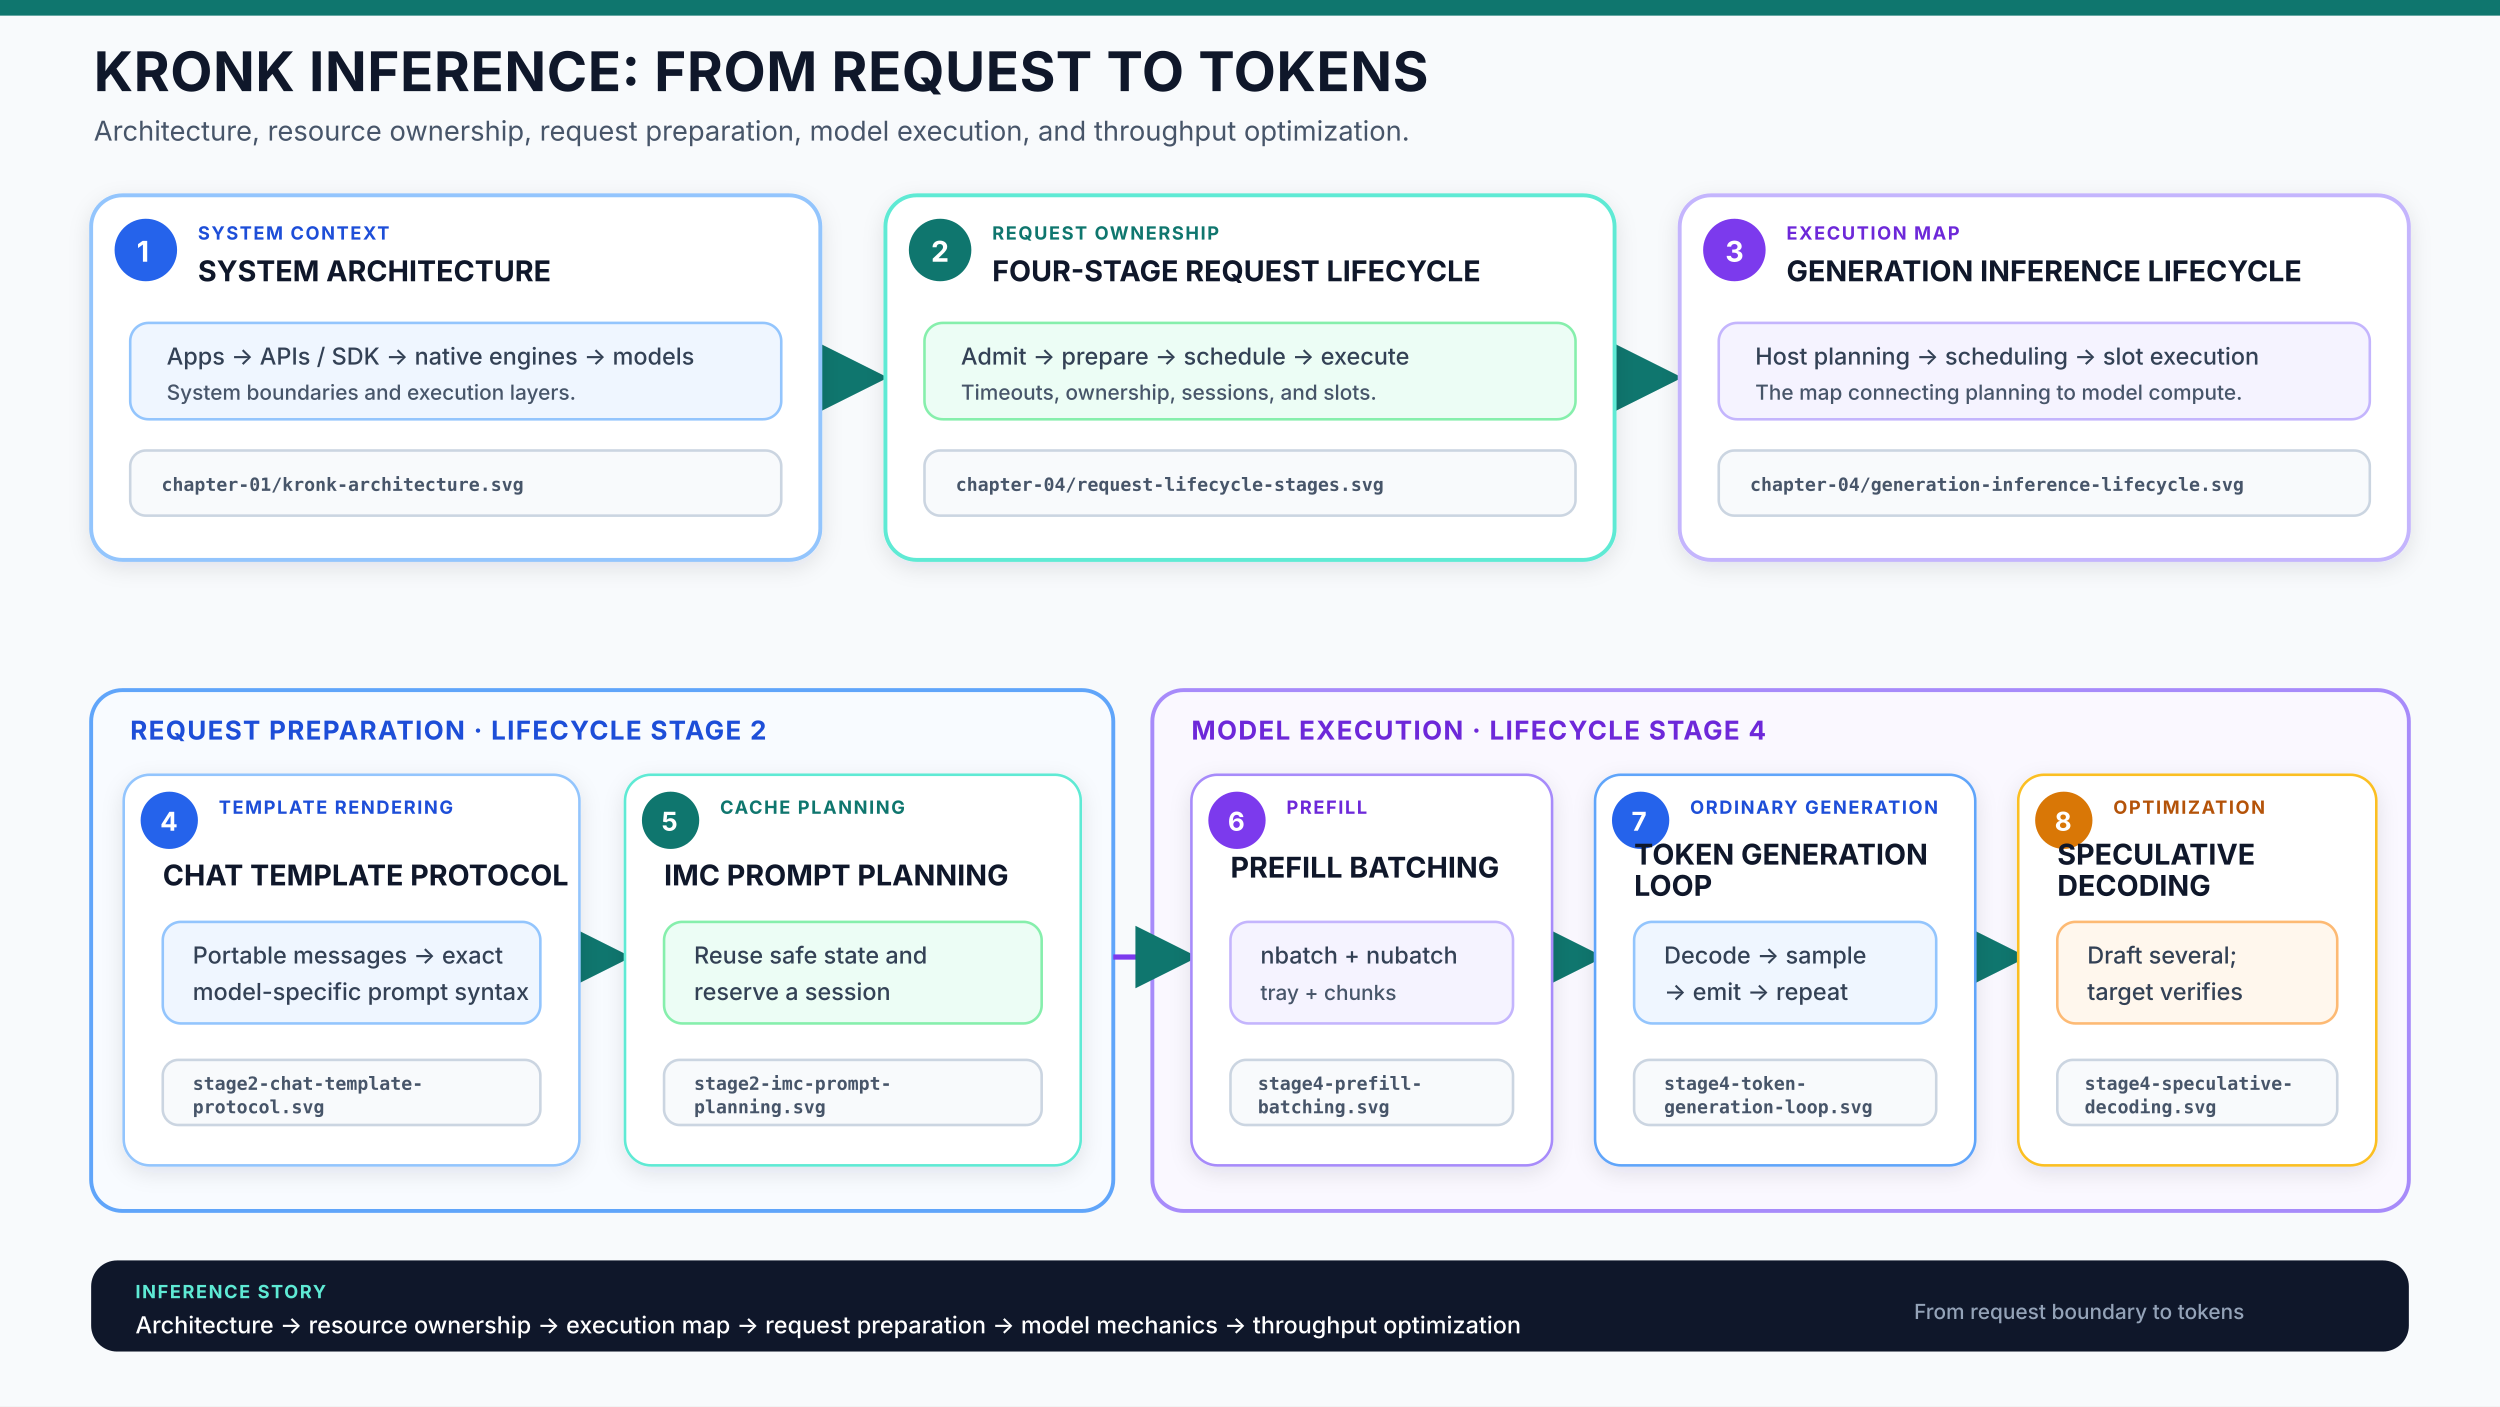
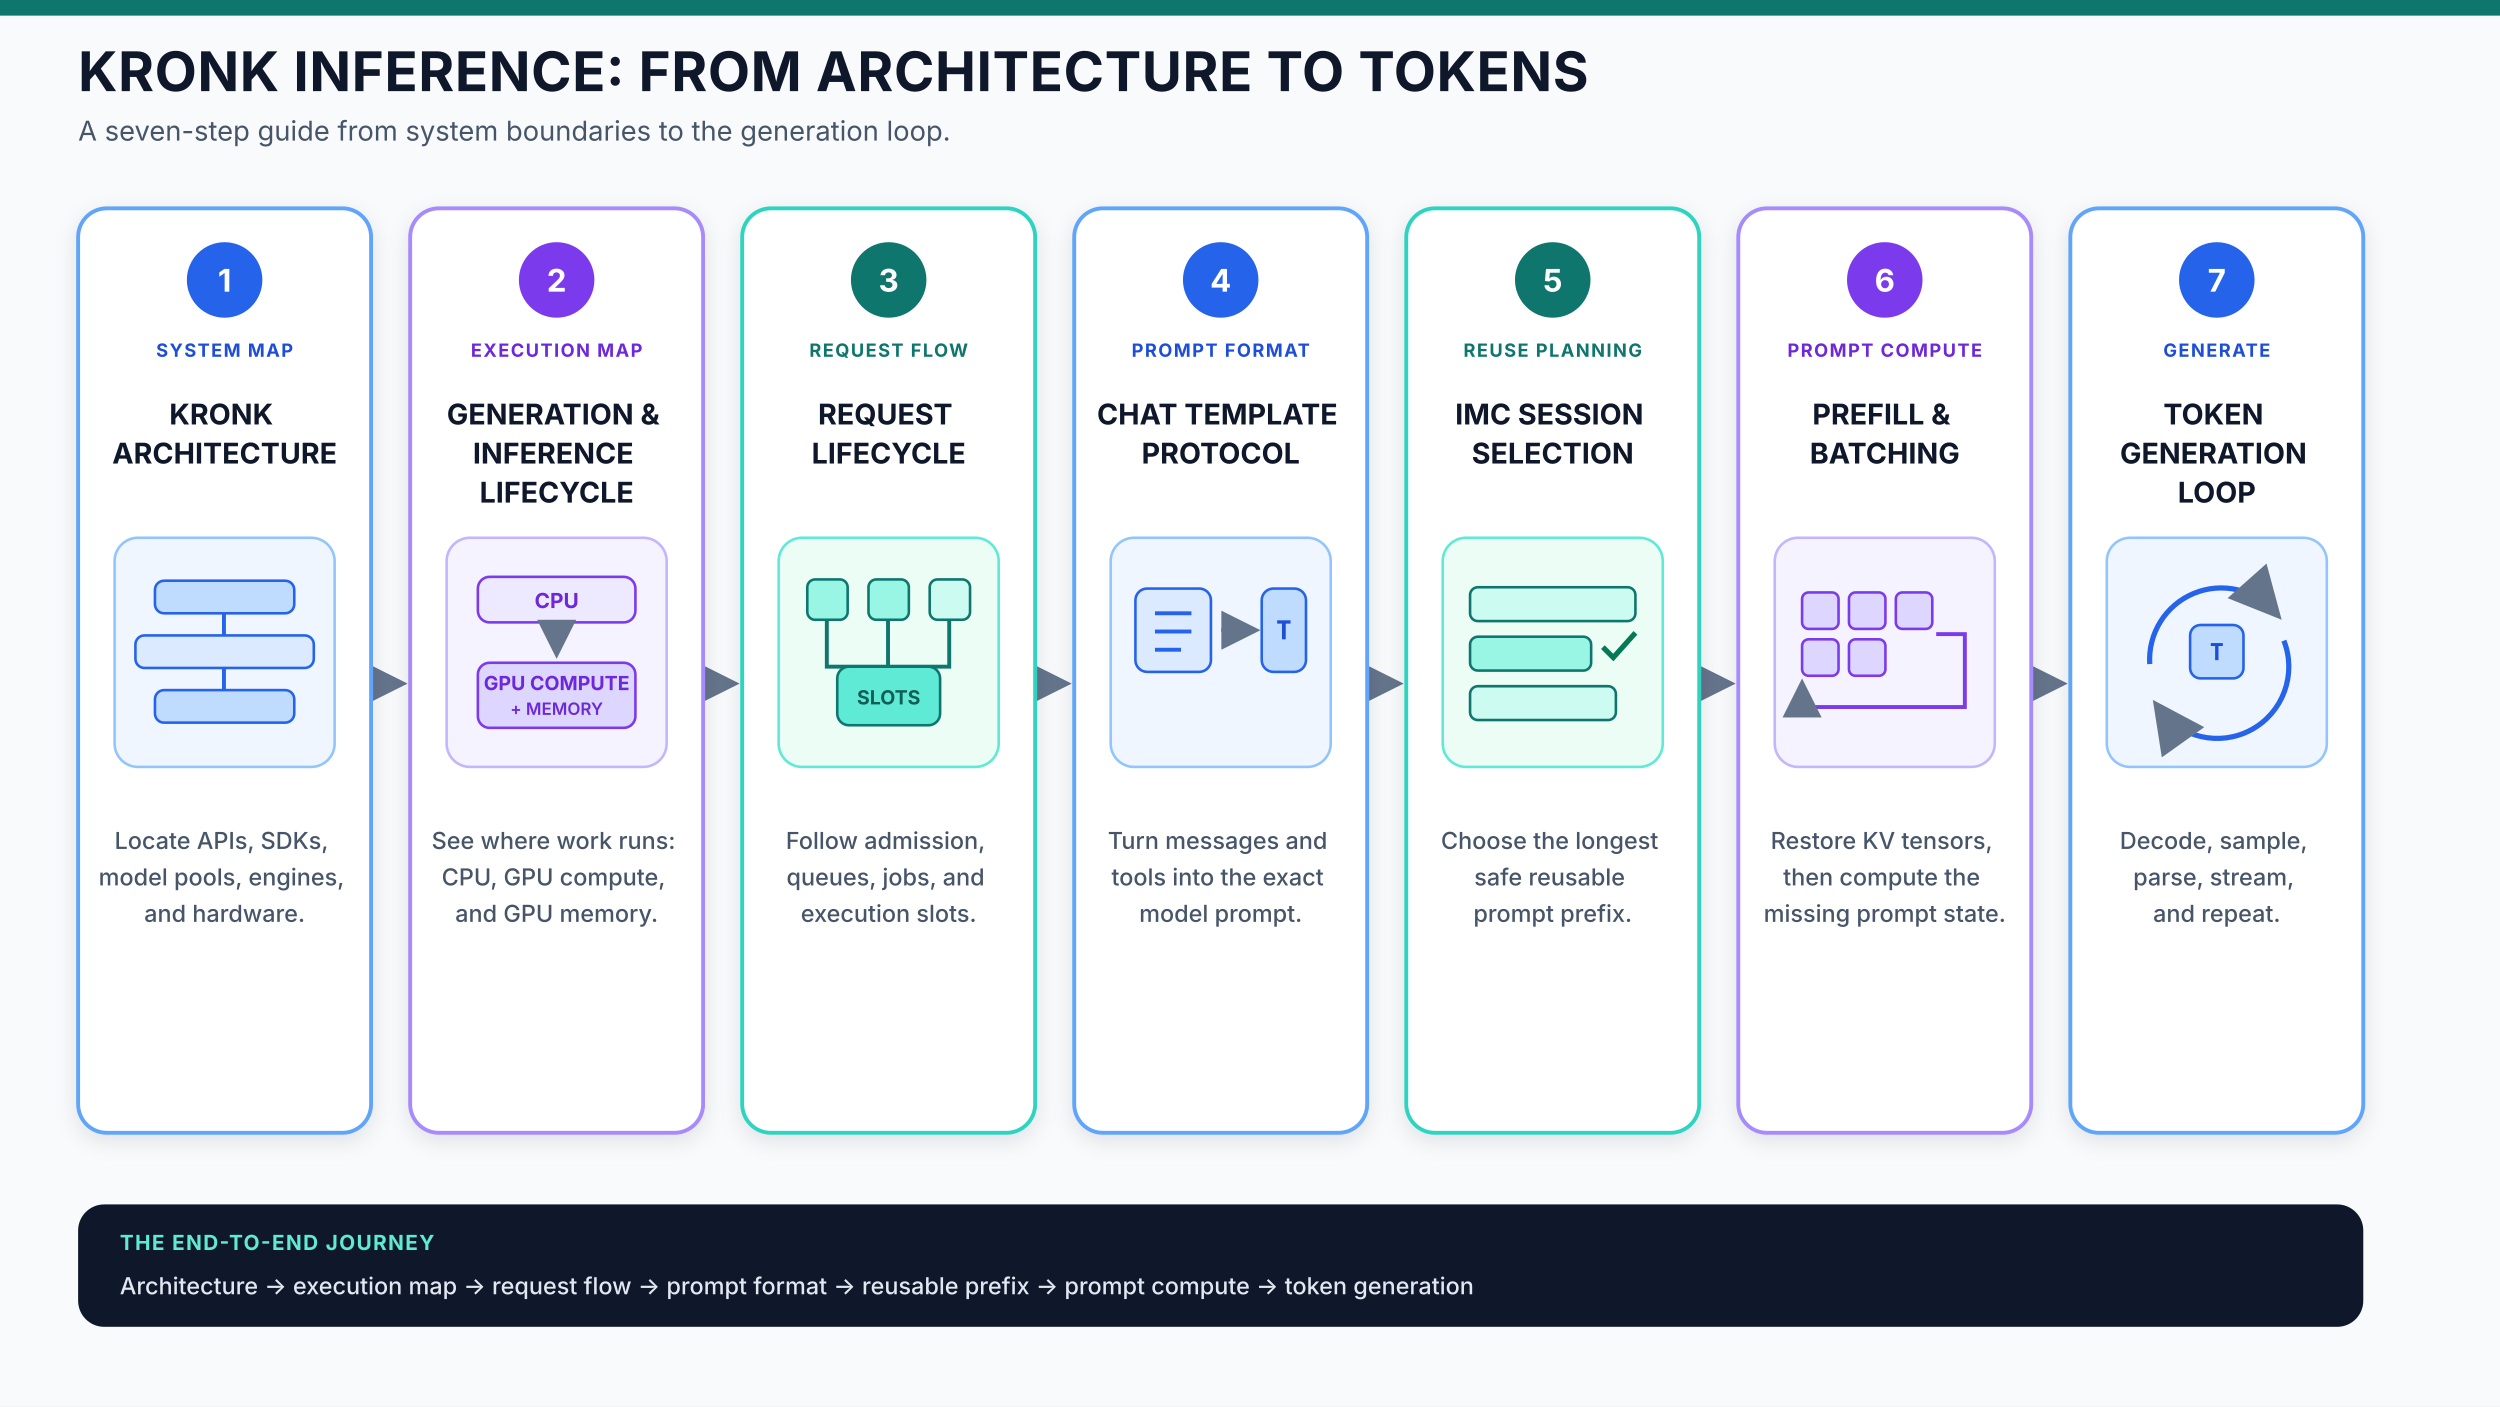
<svg xmlns="http://www.w3.org/2000/svg" width="1920" height="1080" viewBox="0 0 1920 1080" role="img" aria-labelledby="title desc">
  <defs>
-     <filter id="shadow" x="-10%" y="-10%" width="120%" height="135%">
+     <filter id="shadow" x="-12%" y="-8%" width="124%" height="124%">
      <feDropShadow dx="0" dy="5" stdDeviation="8" flood-color="#0f172a" flood-opacity="0.10" />
    </filter>
-     <marker id="arrow" markerWidth="12" markerHeight="12" refX="10" refY="6" orient="auto" markerUnits="strokeWidth">
-       <path d="M 0 0 L 12 6 L 0 12 z" fill="#0f766e" />
+     <marker id="arrow" markerWidth="10" markerHeight="10" refX="8" refY="5" orient="auto" markerUnits="strokeWidth">
+       <path d="M 0 0 L 10 5 L 0 10 z" fill="#64748b" />
    </marker>
    <style>
      .title { font: 700 42px Inter, ui-sans-serif, system-ui, sans-serif; fill: #0f172a; letter-spacing: 0.5px; }
      .subtitle { font: 400 21px Inter, ui-sans-serif, system-ui, sans-serif; fill: #475569; }
+       .eyebrow { font: 700 14px Inter, ui-sans-serif, system-ui, sans-serif; letter-spacing: 1.1px; }
      .heading { font: 700 22px Inter, ui-sans-serif, system-ui, sans-serif; fill: #0f172a; }
-       .group { font: 700 20px Inter, ui-sans-serif, system-ui, sans-serif; letter-spacing: 1px; }
-       .eyebrow { font: 700 14px Inter, ui-sans-serif, system-ui, sans-serif; letter-spacing: 1.2px; }
-       .body { font: 500 18px Inter, ui-sans-serif, system-ui, sans-serif; fill: #334155; }
-       .small { font: 500 16px Inter, ui-sans-serif, system-ui, sans-serif; fill: #475569; }
-       .mono { font: 600 14px ui-monospace, SFMono-Regular, Menlo, Consolas, monospace; fill: #475569; }
-       .white { fill: #ffffff; }
-       .muted { fill: #64748b; }
+       .body { font: 500 18px Inter, ui-sans-serif, system-ui, sans-serif; fill: #475569; }
+       .number { font: 700 24px Inter, ui-sans-serif, system-ui, sans-serif; fill: #ffffff; }
+       .phase { font: 700 16px Inter, ui-sans-serif, system-ui, sans-serif; letter-spacing: 1px; }
+       .footer { font: 500 18px Inter, ui-sans-serif, system-ui, sans-serif; fill: #e2e8f0; }
    </style>
  </defs>
  <rect width="1920" height="1080" fill="#f8fafc" />
  <rect width="1920" height="12" fill="#0f766e" />
-   <text class="title" x="72" y="70">KRONK INFERENCE: FROM REQUEST TO TOKENS</text>
-   <text class="subtitle" x="72" y="108">Architecture, resource ownership, request preparation, model execution, and throughput optimization.</text>
-   <path d="M 630 290 H 672" stroke="#0f766e" stroke-width="5" fill="none" marker-end="url(#arrow)" />
-   <path d="M 1240 290 H 1282" stroke="#0f766e" stroke-width="5" fill="none" marker-end="url(#arrow)" />
+   <text class="title" x="60" y="70">KRONK INFERENCE: FROM ARCHITECTURE TO TOKENS</text>
+   <text class="subtitle" x="60" y="108">A seven-step guide from system boundaries to the generation loop.</text>
+   <g fill="none" stroke="#64748b" stroke-width="3" marker-end="url(#arrow)">
+     <path d="M 287 525 H 307" />
+     <path d="M 542 525 H 562" />
+     <path d="M 797 525 H 817" />
+     <path d="M 1052 525 H 1072" />
+     <path d="M 1307 525 H 1327" />
+     <path d="M 1562 525 H 1582" />
+   </g>
  <g filter="url(#shadow)">
-     <rect x="70" y="150" width="560" height="280" rx="24" fill="#ffffff" stroke="#93c5fd" stroke-width="3" />
+     <rect x="60" y="160" width="225" height="710" rx="22" fill="#ffffff" stroke="#60a5fa" stroke-width="3" />
  </g>
-   <circle cx="112" cy="192" r="24" fill="#2563eb" />
-   <text x="105" y="201" style="font:700 22px Inter, sans-serif" class="white">1</text>
-   <text class="eyebrow" x="152" y="184" fill="#1d4ed8">SYSTEM CONTEXT</text>
-   <text class="heading" x="152" y="216">SYSTEM ARCHITECTURE</text>
-   <rect x="100" y="248" width="500" height="74" rx="14" fill="#eff6ff" stroke="#93c5fd" stroke-width="2" />
-   <text class="body" x="128" y="280">Apps → APIs / SDK → native engines → models</text>
-   <text class="small" x="128" y="307">System boundaries and execution layers.</text>
-   <rect x="100" y="346" width="500" height="50" rx="12" fill="#f8fafc" stroke="#cbd5e1" stroke-width="2" />
-   <text class="mono" x="124" y="377">chapter-01/kronk-architecture.svg</text>
+   <circle cx="172.5" cy="215" r="29" fill="#2563eb" />
+   <text class="number" x="172.5" y="224" text-anchor="middle">1</text>
+   <text class="eyebrow" x="172.5" y="274" text-anchor="middle" fill="#1d4ed8">SYSTEM MAP</text>
+   <text class="heading" x="172.5" y="326" text-anchor="middle">
+     <tspan x="172.5">KRONK</tspan>
+     <tspan x="172.5" dy="30">ARCHITECTURE</tspan>
+   </text>
+   <rect x="88" y="413" width="169" height="176" rx="18" fill="#eff6ff" stroke="#93c5fd" stroke-width="2" />
+   <rect x="119" y="446" width="107" height="25" rx="7" fill="#bfdbfe" stroke="#2563eb" stroke-width="2" />
+   <rect x="104" y="488" width="137" height="25" rx="7" fill="#dbeafe" stroke="#2563eb" stroke-width="2" />
+   <rect x="119" y="530" width="107" height="25" rx="7" fill="#bfdbfe" stroke="#2563eb" stroke-width="2" />
+   <path d="M 172 471 V 488 M 172 513 V 530" stroke="#2563eb" stroke-width="3" />
+   <text class="body" x="172.5" y="652" text-anchor="middle">
+     <tspan x="172.5">Locate APIs, SDKs,</tspan>
+     <tspan x="172.5" dy="28">model pools, engines,</tspan>
+     <tspan x="172.5" dy="28">and hardware.</tspan>
+   </text>
  <g filter="url(#shadow)">
-     <rect x="680" y="150" width="560" height="280" rx="24" fill="#ffffff" stroke="#5eead4" stroke-width="3" />
+     <rect x="315" y="160" width="225" height="710" rx="22" fill="#ffffff" stroke="#a78bfa" stroke-width="3" />
  </g>
-   <circle cx="722" cy="192" r="24" fill="#0f766e" />
-   <text x="715" y="201" style="font:700 22px Inter, sans-serif" class="white">2</text>
-   <text class="eyebrow" x="762" y="184" fill="#0f766e">REQUEST OWNERSHIP</text>
-   <text class="heading" x="762" y="216">FOUR-STAGE REQUEST LIFECYCLE</text>
-   <rect x="710" y="248" width="500" height="74" rx="14" fill="#ecfdf5" stroke="#86efac" stroke-width="2" />
-   <text class="body" x="738" y="280">Admit → prepare → schedule → execute</text>
-   <text class="small" x="738" y="307">Timeouts, ownership, sessions, and slots.</text>
-   <rect x="710" y="346" width="500" height="50" rx="12" fill="#f8fafc" stroke="#cbd5e1" stroke-width="2" />
-   <text class="mono" x="734" y="377">chapter-04/request-lifecycle-stages.svg</text>
+   <circle cx="427.5" cy="215" r="29" fill="#7c3aed" />
+   <text class="number" x="427.5" y="224" text-anchor="middle">2</text>
+   <text class="eyebrow" x="427.5" y="274" text-anchor="middle" fill="#6d28d9">EXECUTION MAP</text>
+   <text class="heading" x="427.5" y="326" text-anchor="middle">
+     <tspan x="427.5">GENERATION &amp;</tspan>
+     <tspan x="427.5" dy="30">INFERENCE</tspan>
+     <tspan x="427.5" dy="30">LIFECYCLE</tspan>
+   </text>
+   <rect x="343" y="413" width="169" height="176" rx="18" fill="#f5f3ff" stroke="#c4b5fd" stroke-width="2" />
+   <rect x="367" y="443" width="121" height="35" rx="9" fill="#ede9fe" stroke="#7c3aed" stroke-width="2" />
+   <text x="427.5" y="467" text-anchor="middle" style="font:700 16px Inter, sans-serif; fill:#6d28d9">CPU</text>
+   <path d="M 427.5 478 V 500" stroke="#7c3aed" stroke-width="3" marker-end="url(#arrow)" />
+   <rect x="367" y="509" width="121" height="50" rx="9" fill="#ddd6fe" stroke="#7c3aed" stroke-width="2" />
+   <text x="427.5" y="530" text-anchor="middle" style="font:700 15px Inter, sans-serif; fill:#6d28d9">GPU COMPUTE</text>
+   <text x="427.5" y="549" text-anchor="middle" style="font:600 13px Inter, sans-serif; fill:#6d28d9">+ MEMORY</text>
+   <text class="body" x="427.5" y="652" text-anchor="middle">
+     <tspan x="427.5">See where work runs:</tspan>
+     <tspan x="427.5" dy="28">CPU, GPU compute,</tspan>
+     <tspan x="427.5" dy="28">and GPU memory.</tspan>
+   </text>
  <g filter="url(#shadow)">
-     <rect x="1290" y="150" width="560" height="280" rx="24" fill="#ffffff" stroke="#c4b5fd" stroke-width="3" />
+     <rect x="570" y="160" width="225" height="710" rx="22" fill="#ffffff" stroke="#2dd4bf" stroke-width="3" />
  </g>
-   <circle cx="1332" cy="192" r="24" fill="#7c3aed" />
-   <text x="1325" y="201" style="font:700 22px Inter, sans-serif" class="white">3</text>
-   <text class="eyebrow" x="1372" y="184" fill="#6d28d9">EXECUTION MAP</text>
-   <text class="heading" x="1372" y="216">GENERATION INFERENCE LIFECYCLE</text>
-   <rect x="1320" y="248" width="500" height="74" rx="14" fill="#f5f3ff" stroke="#c4b5fd" stroke-width="2" />
-   <text class="body" x="1348" y="280">Host planning → scheduling → slot execution</text>
-   <text class="small" x="1348" y="307">The map connecting planning to model compute.</text>
-   <rect x="1320" y="346" width="500" height="50" rx="12" fill="#f8fafc" stroke="#cbd5e1" stroke-width="2" />
-   <text class="mono" x="1344" y="377">chapter-04/generation-inference-lifecycle.svg</text>
-   <rect x="70" y="530" width="785" height="400" rx="24" fill="#f8fbff" stroke="#60a5fa" stroke-width="3" />
-   <text class="group" x="100" y="568" fill="#1d4ed8">REQUEST PREPARATION · LIFECYCLE STAGE 2</text>
-   <rect x="885" y="530" width="965" height="400" rx="24" fill="#faf8ff" stroke="#a78bfa" stroke-width="3" />
-   <text class="group" x="915" y="568" fill="#6d28d9">MODEL EXECUTION · LIFECYCLE STAGE 4</text>
-   <path d="M 445 735 H 477" stroke="#2563eb" stroke-width="4" marker-end="url(#arrow)" />
-   <path d="M 855 735 H 912" stroke="#7c3aed" stroke-width="4" marker-end="url(#arrow)" />
-   <path d="M 1192 735 H 1224" stroke="#7c3aed" stroke-width="4" marker-end="url(#arrow)" />
-   <path d="M 1517 735 H 1549" stroke="#7c3aed" stroke-width="4" marker-end="url(#arrow)" />
+   <circle cx="682.5" cy="215" r="29" fill="#0f766e" />
+   <text class="number" x="682.5" y="224" text-anchor="middle">3</text>
+   <text class="eyebrow" x="682.5" y="274" text-anchor="middle" fill="#0f766e">REQUEST FLOW</text>
+   <text class="heading" x="682.5" y="326" text-anchor="middle">
+     <tspan x="682.5">REQUEST</tspan>
+     <tspan x="682.5" dy="30">LIFECYCLE</tspan>
+   </text>
+   <rect x="598" y="413" width="169" height="176" rx="18" fill="#ecfdf5" stroke="#5eead4" stroke-width="2" />
+   <rect x="620" y="445" width="31" height="31" rx="6" fill="#99f6e4" stroke="#0f766e" stroke-width="2" />
+   <rect x="667" y="445" width="31" height="31" rx="6" fill="#99f6e4" stroke="#0f766e" stroke-width="2" />
+   <rect x="714" y="445" width="31" height="31" rx="6" fill="#ccfbf1" stroke="#0f766e" stroke-width="2" />
+   <path d="M 635 476 V 512 H 682" stroke="#0f766e" stroke-width="3" fill="none" />
+   <path d="M 682 476 V 512" stroke="#0f766e" stroke-width="3" />
+   <path d="M 729 476 V 512 H 682" stroke="#0f766e" stroke-width="3" fill="none" />
+   <rect x="643" y="512" width="79" height="45" rx="9" fill="#5eead4" stroke="#0f766e" stroke-width="2" />
+   <text x="682.5" y="541" text-anchor="middle" style="font:700 15px Inter, sans-serif; fill:#115e59">SLOTS</text>
+   <text class="body" x="682.5" y="652" text-anchor="middle">
+     <tspan x="682.5">Follow admission,</tspan>
+     <tspan x="682.5" dy="28">queues, jobs, and</tspan>
+     <tspan x="682.5" dy="28">execution slots.</tspan>
+   </text>
  <g filter="url(#shadow)">
-     <rect x="95" y="595" width="350" height="300" rx="20" fill="#ffffff" stroke="#93c5fd" stroke-width="2" />
+     <rect x="825" y="160" width="225" height="710" rx="22" fill="#ffffff" stroke="#60a5fa" stroke-width="3" />
  </g>
-   <circle cx="130" cy="630" r="22" fill="#2563eb" />
-   <text x="123" y="638" style="font:700 20px Inter, sans-serif" class="white">4</text>
-   <text class="eyebrow" x="168" y="625" fill="#1d4ed8">TEMPLATE RENDERING</text>
-   <text class="heading" x="125" y="680">CHAT TEMPLATE PROTOCOL</text>
-   <rect x="125" y="708" width="290" height="78" rx="14" fill="#eff6ff" stroke="#93c5fd" stroke-width="2" />
-   <text class="body" x="148" y="740">Portable messages → exact</text>
-   <text class="body" x="148" y="768">model-specific prompt syntax</text>
-   <rect x="125" y="814" width="290" height="50" rx="12" fill="#f8fafc" stroke="#cbd5e1" stroke-width="2" />
-   <text class="mono" x="148" y="837">stage2-chat-template-</text>
-   <text class="mono" x="148" y="855">protocol.svg</text>
+   <circle cx="937.5" cy="215" r="29" fill="#2563eb" />
+   <text class="number" x="937.5" y="224" text-anchor="middle">4</text>
+   <text class="eyebrow" x="937.5" y="274" text-anchor="middle" fill="#1d4ed8">PROMPT FORMAT</text>
+   <text class="heading" x="937.5" y="326" text-anchor="middle">
+     <tspan x="937.5">CHAT TEMPLATE</tspan>
+     <tspan x="937.5" dy="30">PROTOCOL</tspan>
+   </text>
+   <rect x="853" y="413" width="169" height="176" rx="18" fill="#eff6ff" stroke="#93c5fd" stroke-width="2" />
+   <rect x="872" y="452" width="58" height="64" rx="9" fill="#dbeafe" stroke="#2563eb" stroke-width="2" />
+   <path d="M 887 471 H 915 M 887 485 H 915 M 887 499 H 907" stroke="#2563eb" stroke-width="3" />
+   <path d="M 938 484 H 962" stroke="#2563eb" stroke-width="3" marker-end="url(#arrow)" />
+   <rect x="969" y="452" width="34" height="64" rx="9" fill="#bfdbfe" stroke="#2563eb" stroke-width="2" />
+   <text x="986" y="491" text-anchor="middle" style="font:700 20px ui-monospace, monospace; fill:#1d4ed8">T</text>
+   <text class="body" x="937.5" y="652" text-anchor="middle">
+     <tspan x="937.5">Turn messages and</tspan>
+     <tspan x="937.5" dy="28">tools into the exact</tspan>
+     <tspan x="937.5" dy="28">model prompt.</tspan>
+   </text>
  <g filter="url(#shadow)">
-     <rect x="480" y="595" width="350" height="300" rx="20" fill="#ffffff" stroke="#5eead4" stroke-width="2" />
+     <rect x="1080" y="160" width="225" height="710" rx="22" fill="#ffffff" stroke="#2dd4bf" stroke-width="3" />
  </g>
-   <circle cx="515" cy="630" r="22" fill="#0f766e" />
-   <text x="508" y="638" style="font:700 20px Inter, sans-serif" class="white">5</text>
-   <text class="eyebrow" x="553" y="625" fill="#0f766e">CACHE PLANNING</text>
-   <text class="heading" x="510" y="680">IMC PROMPT PLANNING</text>
-   <rect x="510" y="708" width="290" height="78" rx="14" fill="#ecfdf5" stroke="#86efac" stroke-width="2" />
-   <text class="body" x="533" y="740">Reuse safe state and</text>
-   <text class="body" x="533" y="768">reserve a session</text>
-   <rect x="510" y="814" width="290" height="50" rx="12" fill="#f8fafc" stroke="#cbd5e1" stroke-width="2" />
-   <text class="mono" x="533" y="837">stage2-imc-prompt-</text>
-   <text class="mono" x="533" y="855">planning.svg</text>
+   <circle cx="1192.5" cy="215" r="29" fill="#0f766e" />
+   <text class="number" x="1192.5" y="224" text-anchor="middle">5</text>
+   <text class="eyebrow" x="1192.5" y="274" text-anchor="middle" fill="#0f766e">REUSE PLANNING</text>
+   <text class="heading" x="1192.5" y="326" text-anchor="middle">
+     <tspan x="1192.5">IMC SESSION</tspan>
+     <tspan x="1192.5" dy="30">SELECTION</tspan>
+   </text>
+   <rect x="1108" y="413" width="169" height="176" rx="18" fill="#ecfdf5" stroke="#5eead4" stroke-width="2" />
+   <rect x="1129" y="451" width="127" height="26" rx="6" fill="#ccfbf1" stroke="#0f766e" stroke-width="2" />
+   <rect x="1129" y="489" width="93" height="26" rx="6" fill="#99f6e4" stroke="#0f766e" stroke-width="2" />
+   <rect x="1129" y="527" width="112" height="26" rx="6" fill="#ccfbf1" stroke="#0f766e" stroke-width="2" />
+   <path d="M 1231 497 L 1239 505 L 1256 486" stroke="#047857" stroke-width="4" fill="none" />
+   <text class="body" x="1192.5" y="652" text-anchor="middle">
+     <tspan x="1192.5">Choose the longest</tspan>
+     <tspan x="1192.5" dy="28">safe reusable</tspan>
+     <tspan x="1192.5" dy="28">prompt prefix.</tspan>
+   </text>
  <g filter="url(#shadow)">
-     <rect x="915" y="595" width="277" height="300" rx="20" fill="#ffffff" stroke="#a78bfa" stroke-width="2" />
+     <rect x="1335" y="160" width="225" height="710" rx="22" fill="#ffffff" stroke="#a78bfa" stroke-width="3" />
  </g>
-   <circle cx="950" cy="630" r="22" fill="#7c3aed" />
-   <text x="943" y="638" style="font:700 20px Inter, sans-serif" class="white">6</text>
-   <text class="eyebrow" x="988" y="625" fill="#6d28d9">PREFILL</text>
-   <text class="heading" x="945" y="674">PREFILL BATCHING</text>
-   <rect x="945" y="708" width="217" height="78" rx="14" fill="#f5f3ff" stroke="#c4b5fd" stroke-width="2" />
-   <text class="body" x="968" y="740">nbatch + nubatch</text>
-   <text class="small" x="968" y="768">tray + chunks</text>
-   <rect x="945" y="814" width="217" height="50" rx="12" fill="#f8fafc" stroke="#cbd5e1" stroke-width="2" />
-   <text class="mono" x="966" y="837">stage4-prefill-</text>
-   <text class="mono" x="966" y="855">batching.svg</text>
+   <circle cx="1447.5" cy="215" r="29" fill="#7c3aed" />
+   <text class="number" x="1447.5" y="224" text-anchor="middle">6</text>
+   <text class="eyebrow" x="1447.5" y="274" text-anchor="middle" fill="#6d28d9">PROMPT COMPUTE</text>
+   <text class="heading" x="1447.5" y="326" text-anchor="middle">
+     <tspan x="1447.5">PREFILL &amp;</tspan>
+     <tspan x="1447.5" dy="30">BATCHING</tspan>
+   </text>
+   <rect x="1363" y="413" width="169" height="176" rx="18" fill="#f5f3ff" stroke="#c4b5fd" stroke-width="2" />
+   <g fill="#ddd6fe" stroke="#7c3aed" stroke-width="2">
+     <rect x="1384" y="455" width="28" height="28" rx="5" />
+     <rect x="1420" y="455" width="28" height="28" rx="5" />
+     <rect x="1456" y="455" width="28" height="28" rx="5" />
+     <rect x="1384" y="491" width="28" height="28" rx="5" />
+     <rect x="1420" y="491" width="28" height="28" rx="5" />
+   </g>
+   <path d="M 1487 487 H 1509 V 543 H 1384 V 527" stroke="#7c3aed" stroke-width="3" fill="none" marker-end="url(#arrow)" />
+   <text class="body" x="1447.5" y="652" text-anchor="middle">
+     <tspan x="1447.5">Restore KV tensors,</tspan>
+     <tspan x="1447.5" dy="28">then compute the</tspan>
+     <tspan x="1447.5" dy="28">missing prompt state.</tspan>
+   </text>
  <g filter="url(#shadow)">
-     <rect x="1225" y="595" width="292" height="300" rx="20" fill="#ffffff" stroke="#60a5fa" stroke-width="2" />
+     <rect x="1590" y="160" width="225" height="710" rx="22" fill="#ffffff" stroke="#60a5fa" stroke-width="3" />
  </g>
-   <circle cx="1260" cy="630" r="22" fill="#2563eb" />
-   <text x="1253" y="638" style="font:700 20px Inter, sans-serif" class="white">7</text>
-   <text class="eyebrow" x="1298" y="625" fill="#1d4ed8">ORDINARY GENERATION</text>
-   <text class="heading" x="1255" y="664">TOKEN GENERATION</text>
-   <text class="heading" x="1255" y="688">LOOP</text>
-   <rect x="1255" y="708" width="232" height="78" rx="14" fill="#eff6ff" stroke="#93c5fd" stroke-width="2" />
-   <text class="body" x="1278" y="740">Decode → sample</text>
-   <text class="body" x="1278" y="768">→ emit → repeat</text>
-   <rect x="1255" y="814" width="232" height="50" rx="12" fill="#f8fafc" stroke="#cbd5e1" stroke-width="2" />
-   <text class="mono" x="1278" y="837">stage4-token-</text>
-   <text class="mono" x="1278" y="855">generation-loop.svg</text>
-   <g filter="url(#shadow)">
-     <rect x="1550" y="595" width="275" height="300" rx="20" fill="#ffffff" stroke="#fbbf24" stroke-width="2" />
-   </g>
-   <circle cx="1585" cy="630" r="22" fill="#d97706" />
-   <text x="1578" y="638" style="font:700 20px Inter, sans-serif" class="white">8</text>
-   <text class="eyebrow" x="1623" y="625" fill="#b45309">OPTIMIZATION</text>
-   <text class="heading" x="1580" y="664">SPECULATIVE</text>
-   <text class="heading" x="1580" y="688">DECODING</text>
-   <rect x="1580" y="708" width="215" height="78" rx="14" fill="#fff7ed" stroke="#fdba74" stroke-width="2" />
-   <text class="body" x="1603" y="740">Draft several;</text>
-   <text class="body" x="1603" y="768">target verifies</text>
-   <rect x="1580" y="814" width="215" height="50" rx="12" fill="#f8fafc" stroke="#cbd5e1" stroke-width="2" />
-   <text class="mono" x="1601" y="837">stage4-speculative-</text>
-   <text class="mono" x="1601" y="855">decoding.svg</text>
-   <rect x="70" y="968" width="1780" height="70" rx="20" fill="#0f172a" />
-   <text class="eyebrow" x="104" y="997" fill="#5eead4">INFERENCE STORY</text>
-   <text class="body white" x="104" y="1024">Architecture → resource ownership → execution map → request preparation → model mechanics → throughput optimization</text>
-   <text class="small" x="1470" y="1013" style="fill:#94a3b8">From request boundary to tokens</text>
+   <circle cx="1702.5" cy="215" r="29" fill="#2563eb" />
+   <text class="number" x="1702.5" y="224" text-anchor="middle">7</text>
+   <text class="eyebrow" x="1702.5" y="274" text-anchor="middle" fill="#1d4ed8">GENERATE</text>
+   <text class="heading" x="1702.5" y="326" text-anchor="middle">
+     <tspan x="1702.5">TOKEN</tspan>
+     <tspan x="1702.5" dy="30">GENERATION</tspan>
+     <tspan x="1702.5" dy="30">LOOP</tspan>
+   </text>
+   <rect x="1618" y="413" width="169" height="176" rx="18" fill="#eff6ff" stroke="#93c5fd" stroke-width="2" />
+   <path d="M 1651 510 A 55 55 0 0 1 1747 470" stroke="#2563eb" stroke-width="4" fill="none" marker-end="url(#arrow)" />
+   <path d="M 1754 492 A 55 55 0 0 1 1658 544" stroke="#2563eb" stroke-width="4" fill="none" marker-end="url(#arrow)" />
+   <rect x="1682" y="480" width="41" height="41" rx="8" fill="#bfdbfe" stroke="#2563eb" stroke-width="2" />
+   <text x="1702.5" y="507" text-anchor="middle" style="font:700 18px ui-monospace, monospace; fill:#1d4ed8">T</text>
+   <text class="body" x="1702.5" y="652" text-anchor="middle">
+     <tspan x="1702.5">Decode, sample,</tspan>
+     <tspan x="1702.5" dy="28">parse, stream,</tspan>
+     <tspan x="1702.5" dy="28">and repeat.</tspan>
+   </text>
+   <rect x="60" y="925" width="1755" height="94" rx="20" fill="#0f172a" />
+   <text class="phase" x="92" y="960" fill="#5eead4">THE END-TO-END JOURNEY</text>
+   <text class="footer" x="92" y="994">Architecture → execution map → request flow → prompt format → reusable prefix → prompt compute → token generation</text>
</svg>
